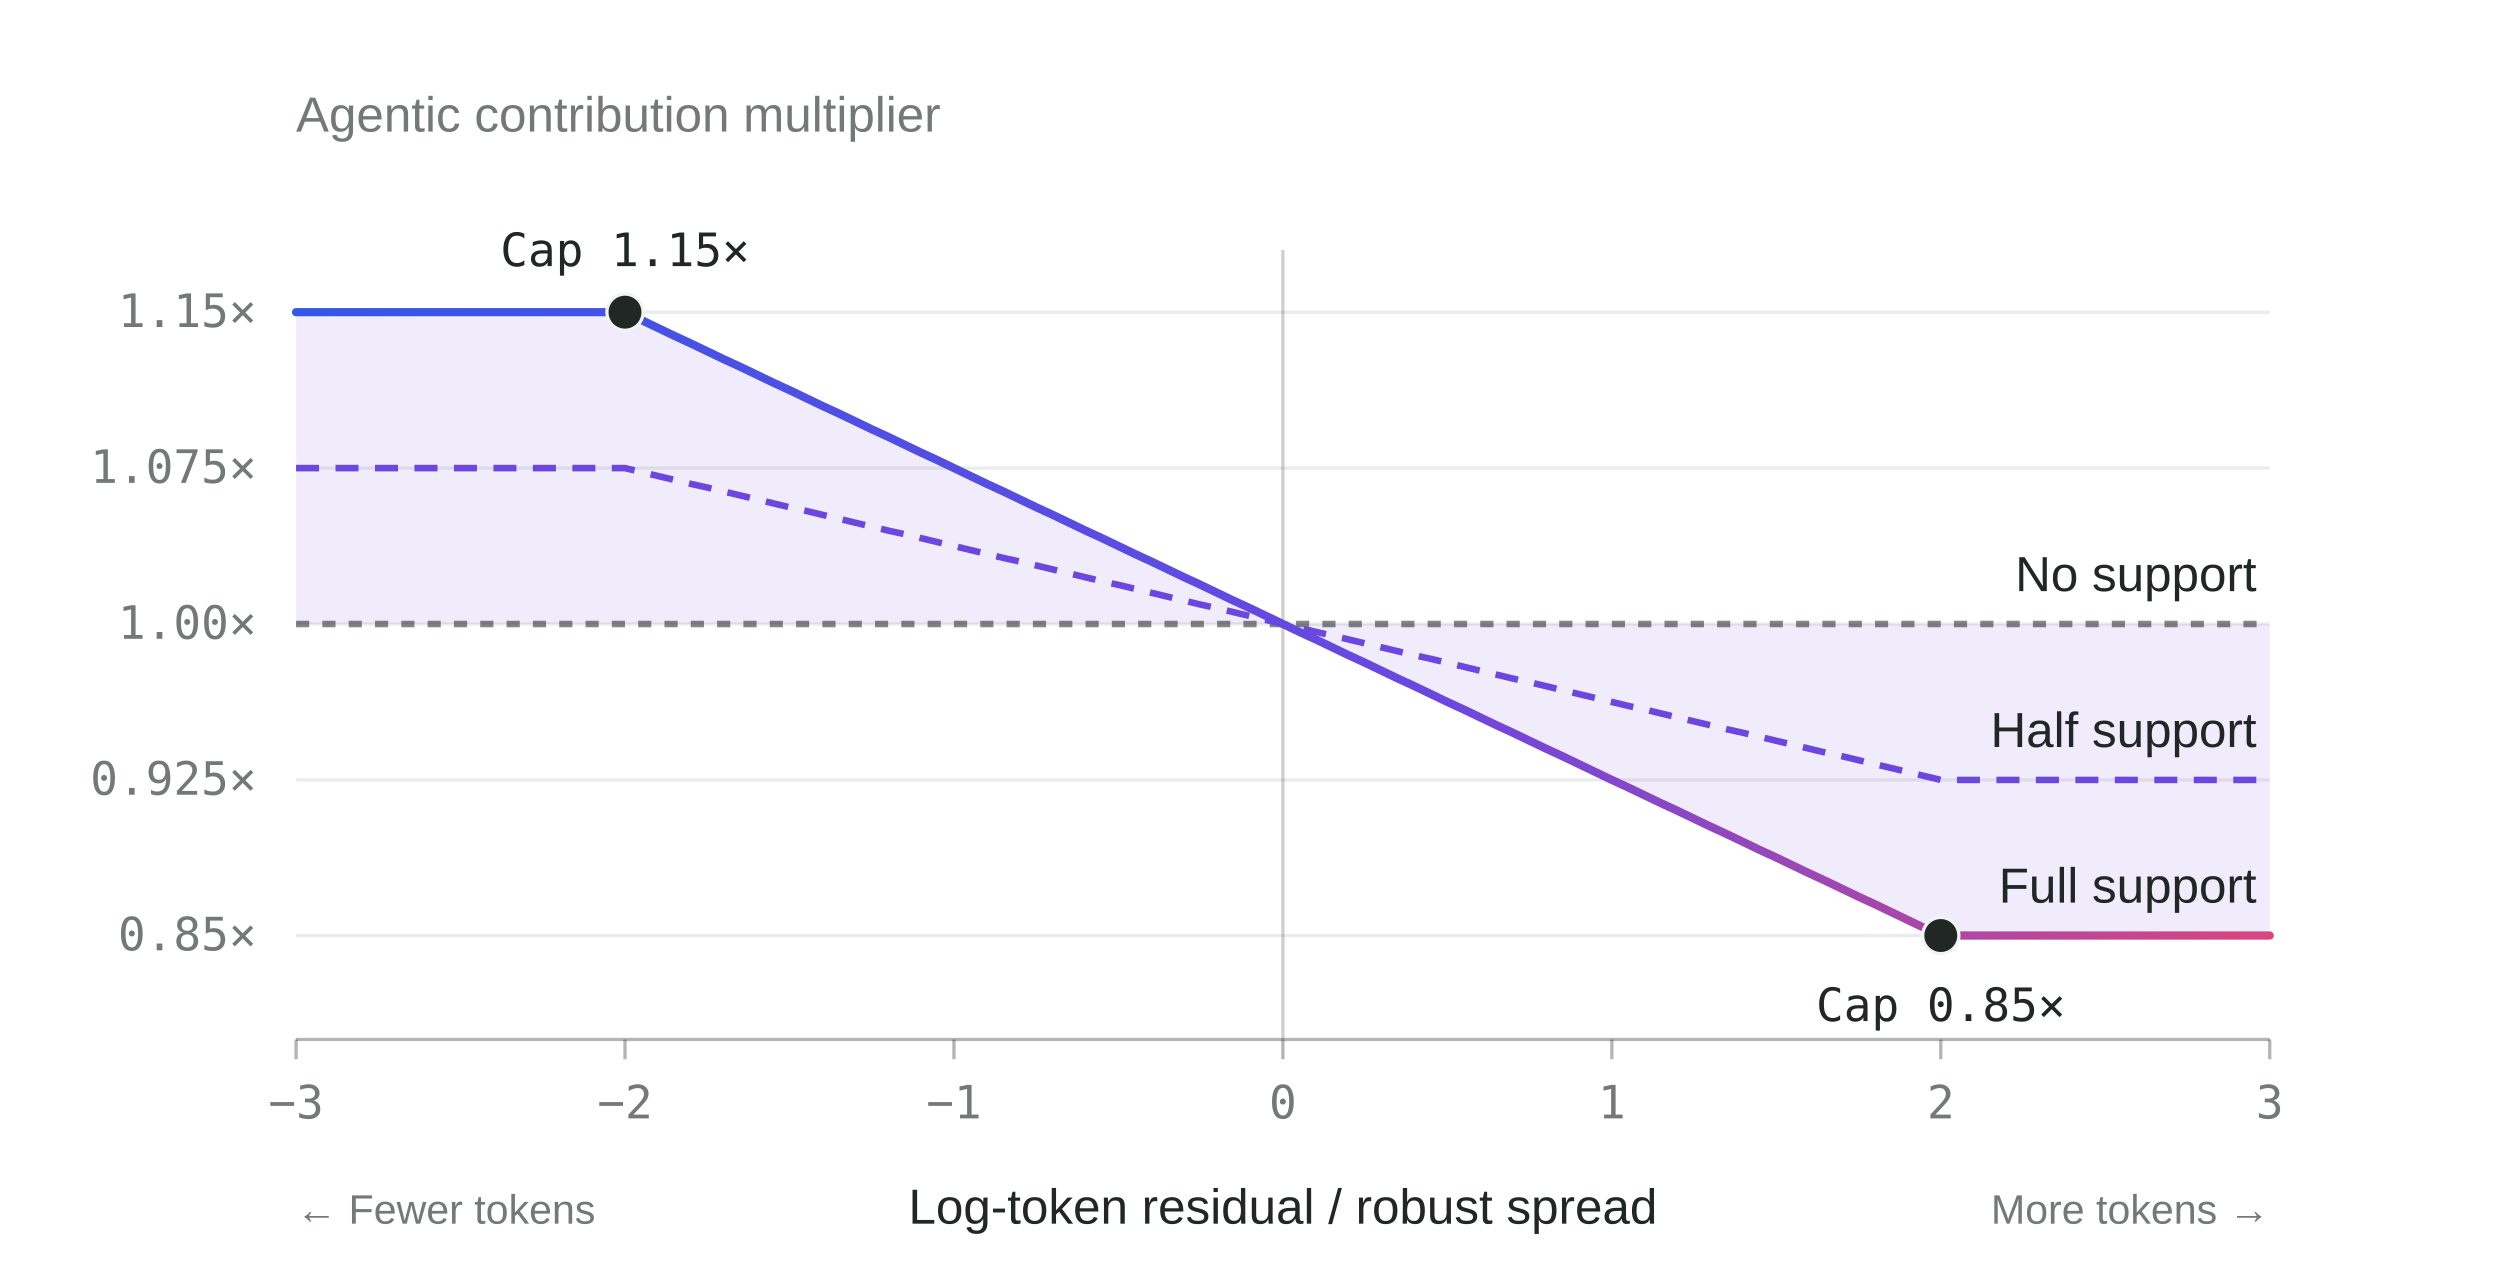
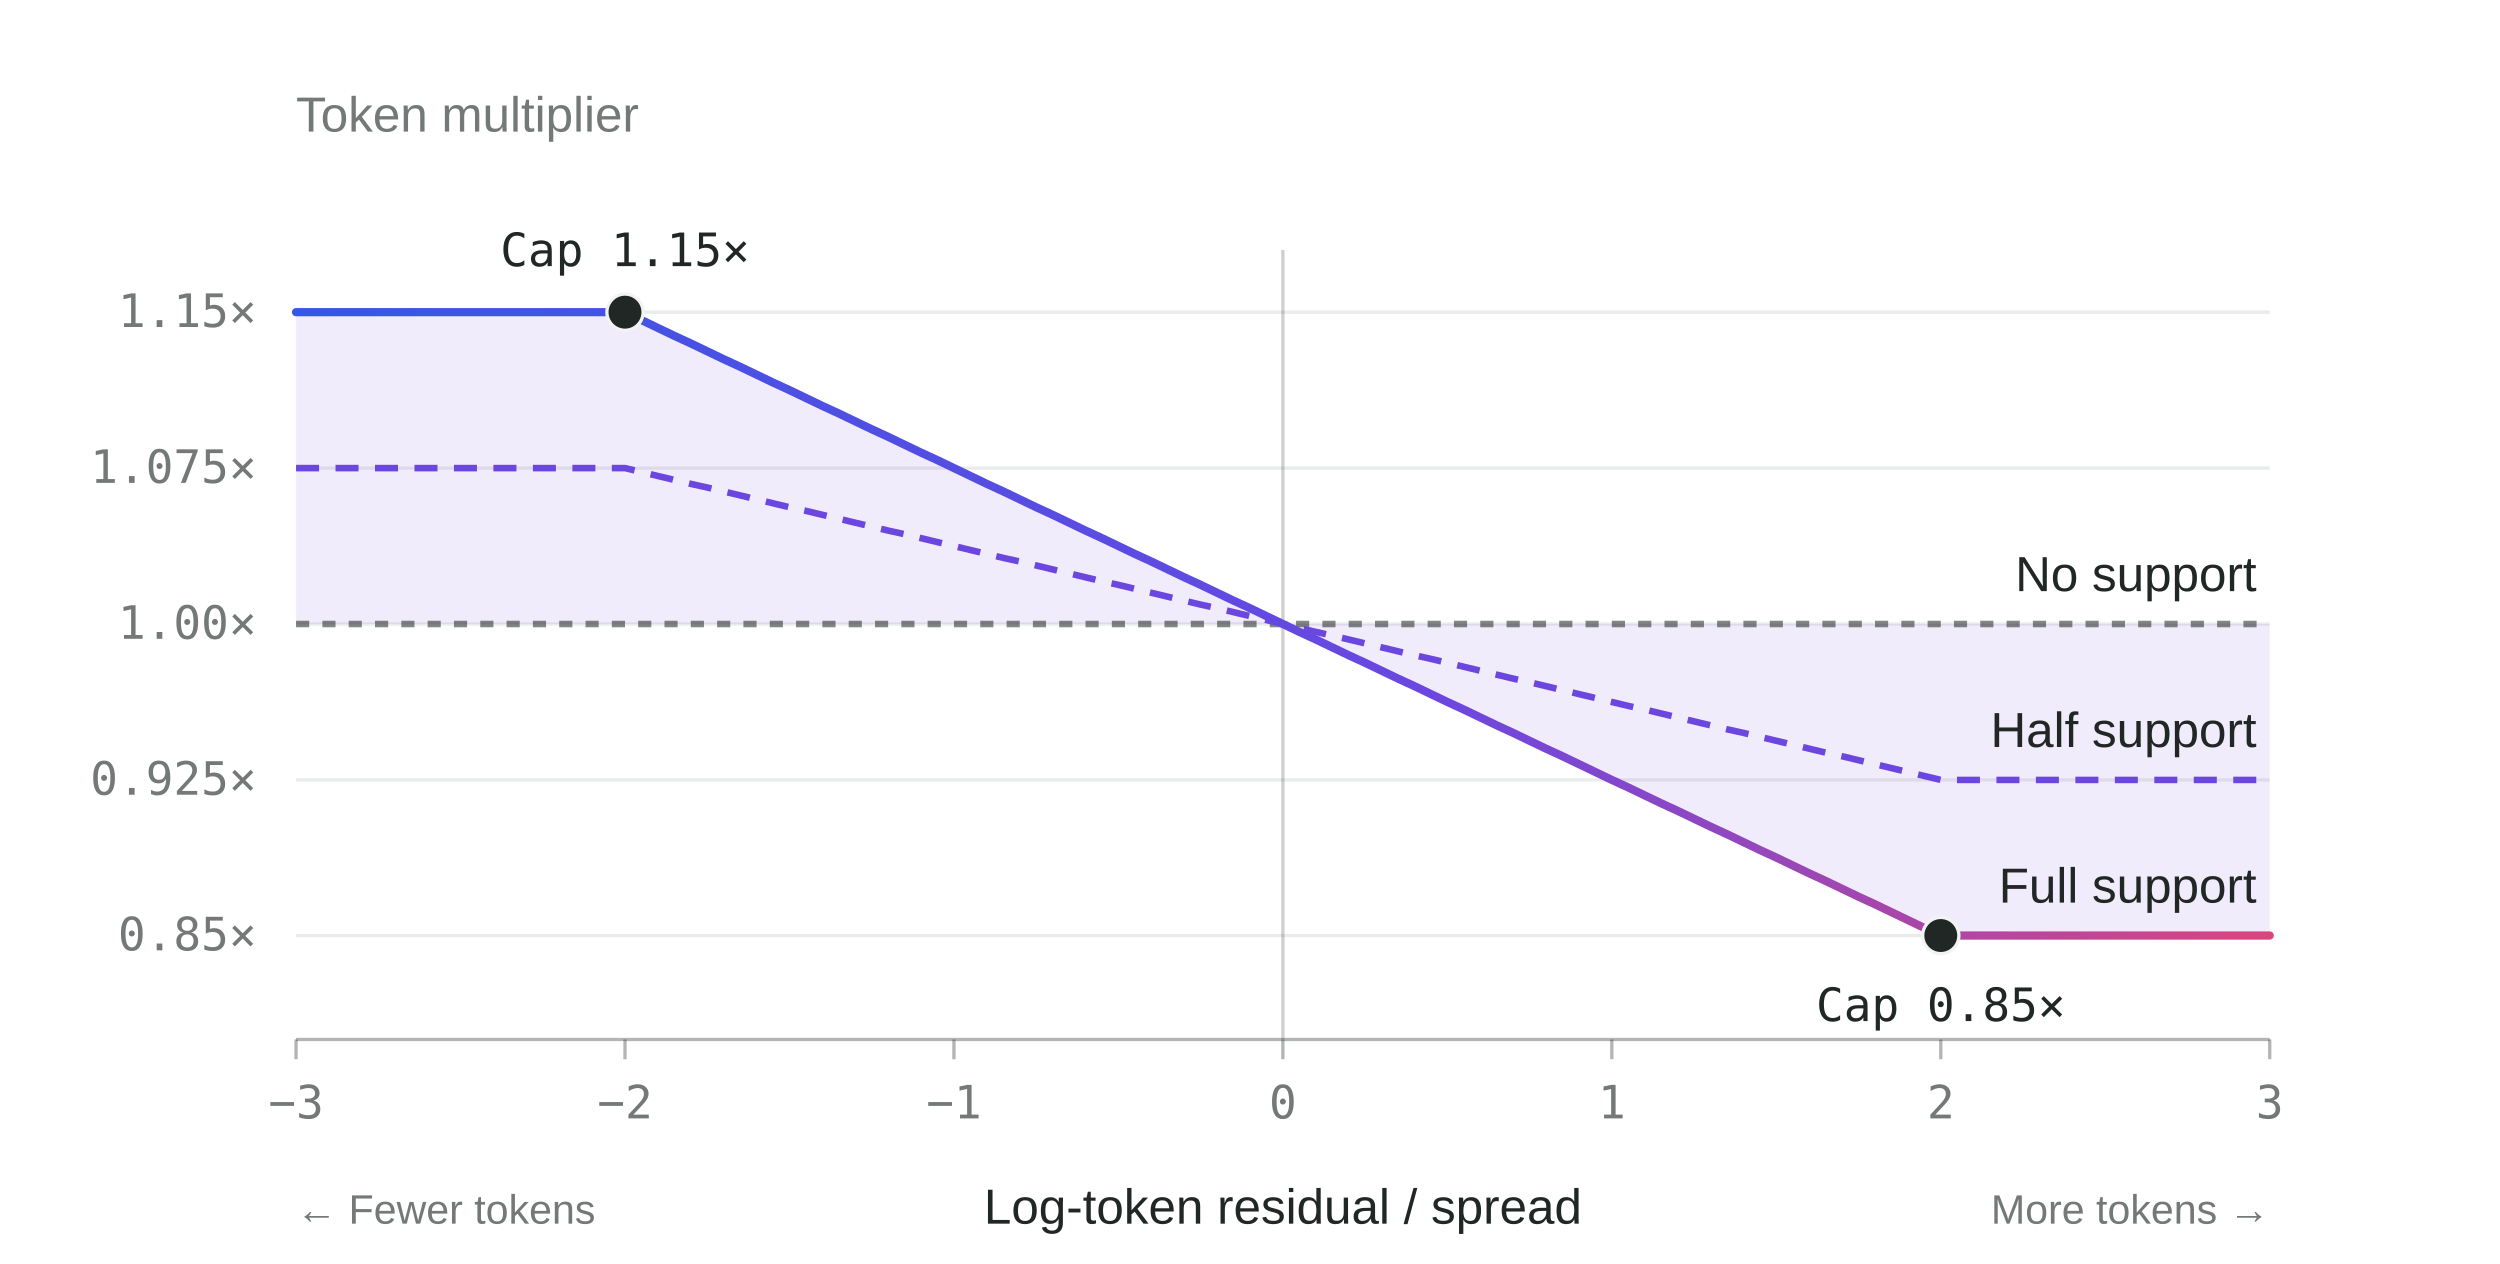
<svg xmlns="http://www.w3.org/2000/svg" viewBox="0 0 760 384" role="img" aria-labelledby="title desc">
  <style>
text{font-family:"Avenir Next","Segoe UI",Arial,sans-serif;font-size:15px;fill:#202724}
.num{font-family:"SFMono-Regular","SF Mono",Menlo,Consolas,monospace;font-size:14px}
.small{font-size:12.5px}.big{font-size:18px}.strong{font-weight:600}
.muted{fill-opacity:.62}.faint{opacity:.4}.half{opacity:.5}
.grid{fill:none;stroke:#202724;stroke-opacity:.09}
.guide{fill:none;stroke:#202724;stroke-opacity:.22}
.axis{fill:none;stroke:#202724;stroke-opacity:.34}
.ink{fill:#202724}.ink-line{fill:none;stroke:#202724}.ink-wash{fill:#202724;fill-opacity:.08}
.ring{stroke:#f2f4f2;stroke-width:2;paint-order:stroke}.gap{stroke:#f2f4f2;stroke-width:2}
.violet{fill:#6b47e0}.violet-line{fill:none;stroke:#6b47e0}.violet-wash{fill:#6b47e0;fill-opacity:.14}
.rose{fill:#c93f78}.rose-line{fill:none;stroke:#c93f78}.rose-wash{fill:#c93f78;fill-opacity:.14}
.amber{fill:#a8740c}.amber-line{fill:none;stroke:#a8740c}.amber-wash{fill:#a8740c;fill-opacity:.16}
.h0{stop-color:#3557e6}.h1{stop-color:#6b47e0}.h2{stop-color:#d9467f}
.land0{stop-color:#6b47e0;stop-opacity:.12}.land1{stop-color:#6b47e0;stop-opacity:.01}
.halo{opacity:0}
.m{font-size:1.12em}.mr,.mi,.mb{font-family:"KaTeX_Main","Latin Modern Roman","STIX Two Text","Cambria","Times New Roman",serif;font-style:normal;font-weight:400}.mb{font-weight:700}.mi{font-family:"KaTeX_Math","Latin Modern Math","STIX Two Text","Cambria Math","Times New Roman",serif;font-style:italic}
@media (prefers-color-scheme:dark){
text{fill:#f2f3ed}.muted{fill-opacity:.58}
.grid{stroke:#f2f3ed;stroke-opacity:.08}.guide{stroke:#f2f3ed;stroke-opacity:.2}.axis{stroke:#f2f3ed;stroke-opacity:.3}
.ink{fill:#f2f3ed}.ink-line{stroke:#f2f3ed}.ink-wash{fill:#f2f3ed;fill-opacity:.1}
.ring{stroke:#0b1016}.gap{stroke:#0b1016}
.violet{fill:#8f6bff}.violet-line{stroke:#8f6bff}.violet-wash{fill:#8f6bff;fill-opacity:.22}
.rose{fill:#e06296}.rose-line{stroke:#e06296}.rose-wash{fill:#e06296;fill-opacity:.2}
.amber{fill:#b98b24}.amber-line{stroke:#b98b24}.amber-wash{fill:#b98b24;fill-opacity:.22}
.h0{stop-color:#4a72ff}.h1{stop-color:#8f6bff}.h2{stop-color:#ff92bd}
.land0{stop-color:#6f8cff;stop-opacity:.16}.land1{stop-color:#6f8cff;stop-opacity:.02}
.halo{opacity:.55}
}
</style>
  <defs>
    <filter id="glow" x="-1" y="-1" width="3" height="3">
      <feGaussianBlur stdDeviation="3" />
    </filter>
    <marker id="tip-ink" viewBox="0 0 10 10" refX="8" refY="5" markerWidth="6" markerHeight="6" orient="auto-start-reverse">
      <path class="ink" d="M0 0L10 5L0 10Z" />
    </marker>
    <marker id="tip-violet" viewBox="0 0 10 10" refX="8" refY="5" markerWidth="6" markerHeight="6" orient="auto-start-reverse">
      <path class="violet" d="M0 0L10 5L0 10Z" />
    </marker>
    <marker id="tip-rose" viewBox="0 0 10 10" refX="8" refY="5" markerWidth="6" markerHeight="6" orient="auto-start-reverse">
      <path class="rose" d="M0 0L10 5L0 10Z" />
    </marker>
    <marker id="tip-amber" viewBox="0 0 10 10" refX="8" refY="5" markerWidth="6" markerHeight="6" orient="auto-start-reverse">
      <path class="amber" d="M0 0L10 5L0 10Z" />
    </marker>
    <linearGradient id="light" gradientUnits="userSpaceOnUse" x1="90" y1="0" x2="690" y2="0">
      <stop class="h0" offset="0" />
      <stop class="h1" offset=".58" />
      <stop class="h2" offset="1" />
    </linearGradient>
    <linearGradient id="land" gradientUnits="userSpaceOnUse" x1="0" y1="94.9" x2="0" y2="284.4">
      <stop class="land0" offset="0" />
      <stop class="land1" offset="1" />
    </linearGradient>
  </defs>
-   <text class="muted" x="90" y="40">Agentic contribution multiplier</text>
+   <text class="muted" x="90" y="40">Token multiplier</text>
  <path class="grid" d="M90 284.4L690 284.4" />
  <text class="num muted" x="78" y="288.9" text-anchor="end">0.85×</text>
  <path class="grid" d="M90 237.1L690 237.1" />
  <text class="num muted" x="78" y="241.6" text-anchor="end">0.925×</text>
  <path class="grid" d="M90 189.7L690 189.7" />
  <text class="num muted" x="78" y="194.2" text-anchor="end">1.00×</text>
  <path class="grid" d="M90 142.3L690 142.3" />
  <text class="num muted" x="78" y="146.8" text-anchor="end">1.075×</text>
  <path class="grid" d="M90 94.9L690 94.9" />
  <text class="num muted" x="78" y="99.4" text-anchor="end">1.15×</text>
  <path class="axis" d="M90 316L690 316" />
  <path class="violet-wash" d="M90 94.9L95 94.9L100 94.9L105 94.9L110 94.9L115 94.9L120 94.9L125 94.9L130 94.9L135 94.9L140 94.9L145 94.9L150 94.9L155 94.9L160 94.9L165 94.9L170 94.9L175 94.9L180 94.9L185 94.9L190 94.9L195 97.3L200 99.7L205 102.1L210 104.4L215 106.8L220 109.2L225 111.5L230 113.9L235 116.3L240 118.6L245 121L250 123.4L255 125.7L260 128.1L265 130.5L270 132.8L275 135.2L280 137.6L285 139.9L290 142.3L295 144.7L300 147.1L305 149.4L310 151.8L315 154.2L320 156.5L325 158.9L330 161.3L335 163.6L340 166L345 168.4L350 170.7L355 173.1L360 175.5L365 177.8L370 180.2L375 182.6L380 184.9L385 187.3L390 189.7L90 189.7Z" opacity=".7" />
  <path class="violet-wash" d="M390 189.7L395 192.1L400 194.4L405 196.8L410 199.2L415 201.5L420 203.9L425 206.3L430 208.6L435 211L440 213.4L445 215.7L450 218.1L455 220.5L460 222.8L465 225.2L470 227.6L475 229.9L480 232.3L485 234.7L490 237.1L495 239.4L500 241.8L505 244.2L510 246.5L515 248.9L520 251.3L525 253.6L530 256L535 258.4L540 260.7L545 263.1L550 265.5L555 267.8L560 270.2L565 272.6L570 274.9L575 277.3L580 279.7L585 282.1L590 284.4L595 284.4L600 284.4L605 284.4L610 284.4L615 284.4L620 284.4L625 284.4L630 284.4L635 284.4L640 284.4L645 284.4L650 284.4L655 284.4L660 284.4L665 284.4L670 284.4L675 284.4L680 284.4L685 284.4L690 284.4L690 189.7L390 189.7Z" opacity=".7" />
  <path class="guide" d="M390 76L390 316" />
  <path class="ink-line" d="M90 189.7L690 189.7" stroke-width="2" stroke-dasharray="4 4" stroke-opacity=".55" />
  <path class="violet-line" d="M90 142.3L95 142.3L100 142.3L105 142.3L110 142.3L115 142.3L120 142.3L125 142.3L130 142.3L135 142.3L140 142.3L145 142.3L150 142.3L155 142.3L160 142.3L165 142.3L170 142.3L175 142.3L180 142.3L185 142.3L190 142.3L195 143.5L200 144.7L205 145.9L210 147.1L215 148.2L220 149.4L225 150.6L230 151.8L235 153L240 154.2L245 155.3L250 156.5L255 157.7L260 158.9L265 160.1L270 161.3L275 162.4L280 163.6L285 164.8L290 166L295 167.2L300 168.4L305 169.6L310 170.7L315 171.9L320 173.1L325 174.3L330 175.5L335 176.7L340 177.8L345 179L350 180.2L355 181.4L360 182.6L365 183.8L370 184.9L375 186.1L380 187.3L385 188.5L390 189.7L395 190.9L400 192.1L405 193.2L410 194.4L415 195.6L420 196.8L425 198L430 199.2L435 200.3L440 201.5L445 202.7L450 203.9L455 205.1L460 206.3L465 207.4L470 208.6L475 209.8L480 211L485 212.2L490 213.4L495 214.6L500 215.7L505 216.9L510 218.1L515 219.3L520 220.5L525 221.7L530 222.8L535 224L540 225.2L545 226.4L550 227.6L555 228.8L560 229.9L565 231.1L570 232.3L575 233.5L580 234.7L585 235.9L590 237.1L595 237.1L600 237.1L605 237.1L610 237.1L615 237.1L620 237.1L625 237.1L630 237.1L635 237.1L640 237.1L645 237.1L650 237.1L655 237.1L660 237.1L665 237.1L670 237.1L675 237.1L680 237.1L685 237.1L690 237.1" stroke-width="2" stroke-dasharray="7 5" />
  <path d="M90 94.9L95 94.9L100 94.9L105 94.9L110 94.9L115 94.9L120 94.9L125 94.9L130 94.9L135 94.9L140 94.9L145 94.9L150 94.9L155 94.9L160 94.9L165 94.9L170 94.9L175 94.9L180 94.9L185 94.9L190 94.9L195 97.3L200 99.7L205 102.1L210 104.4L215 106.8L220 109.2L225 111.5L230 113.9L235 116.3L240 118.6L245 121L250 123.4L255 125.7L260 128.1L265 130.5L270 132.8L275 135.2L280 137.6L285 139.9L290 142.3L295 144.7L300 147.1L305 149.4L310 151.8L315 154.2L320 156.5L325 158.9L330 161.3L335 163.6L340 166L345 168.4L350 170.7L355 173.1L360 175.5L365 177.8L370 180.2L375 182.6L380 184.9L385 187.3L390 189.7L395 192.1L400 194.4L405 196.8L410 199.2L415 201.5L420 203.9L425 206.3L430 208.6L435 211L440 213.4L445 215.7L450 218.1L455 220.5L460 222.8L465 225.2L470 227.6L475 229.9L480 232.3L485 234.7L490 237.1L495 239.4L500 241.8L505 244.2L510 246.5L515 248.9L520 251.3L525 253.6L530 256L535 258.4L540 260.7L545 263.1L550 265.5L555 267.8L560 270.2L565 272.6L570 274.9L575 277.3L580 279.7L585 282.1L590 284.4L595 284.4L600 284.4L605 284.4L610 284.4L615 284.4L620 284.4L625 284.4L630 284.4L635 284.4L640 284.4L645 284.4L650 284.4L655 284.4L660 284.4L665 284.4L670 284.4L675 284.4L680 284.4L685 284.4L690 284.4" fill="none" stroke="url(#light)" stroke-width="2.5" stroke-linecap="round" stroke-linejoin="round" />
  <g>
    <circle class="ink halo" cx="190" cy="94.9" r="7" filter="url(#glow)" />
    <circle class="ink ring" cx="190" cy="94.9" r="5" />
  </g>
  <g>
    <circle class="ink halo" cx="590" cy="284.4" r="7" filter="url(#glow)" />
    <circle class="ink ring" cx="590" cy="284.4" r="5" />
  </g>
  <text class="num" x="190" y="80.9" text-anchor="middle">Cap 1.15×</text>
  <text class="num" x="590" y="310.4" text-anchor="middle">Cap 0.85×</text>
  <text x="686" y="179.7" text-anchor="end">No support</text>
  <text x="686" y="227.1" text-anchor="end">Half support</text>
  <text x="686" y="274.4" text-anchor="end">Full support</text>
  <path class="axis" d="M90 316L90 322" />
  <text class="num muted" x="90" y="340" text-anchor="middle">−3</text>
  <path class="axis" d="M190 316L190 322" />
  <text class="num muted" x="190" y="340" text-anchor="middle">−2</text>
  <path class="axis" d="M290 316L290 322" />
  <text class="num muted" x="290" y="340" text-anchor="middle">−1</text>
  <path class="axis" d="M390 316L390 322" />
  <text class="num muted" x="390" y="340" text-anchor="middle">0</text>
  <path class="axis" d="M490 316L490 322" />
  <text class="num muted" x="490" y="340" text-anchor="middle">1</text>
  <path class="axis" d="M590 316L590 322" />
  <text class="num muted" x="590" y="340" text-anchor="middle">2</text>
  <path class="axis" d="M690 316L690 322" />
  <text class="num muted" x="690" y="340" text-anchor="middle">3</text>
  <text class="small muted" x="90" y="372">← Fewer tokens</text>
-   <text x="390" y="372" text-anchor="middle">Log-token residual / robust spread</text>
+   <text x="390" y="372" text-anchor="middle">Log-token residual / spread</text>
  <text class="small muted" x="690" y="372" text-anchor="end">More tokens →</text>
</svg>
